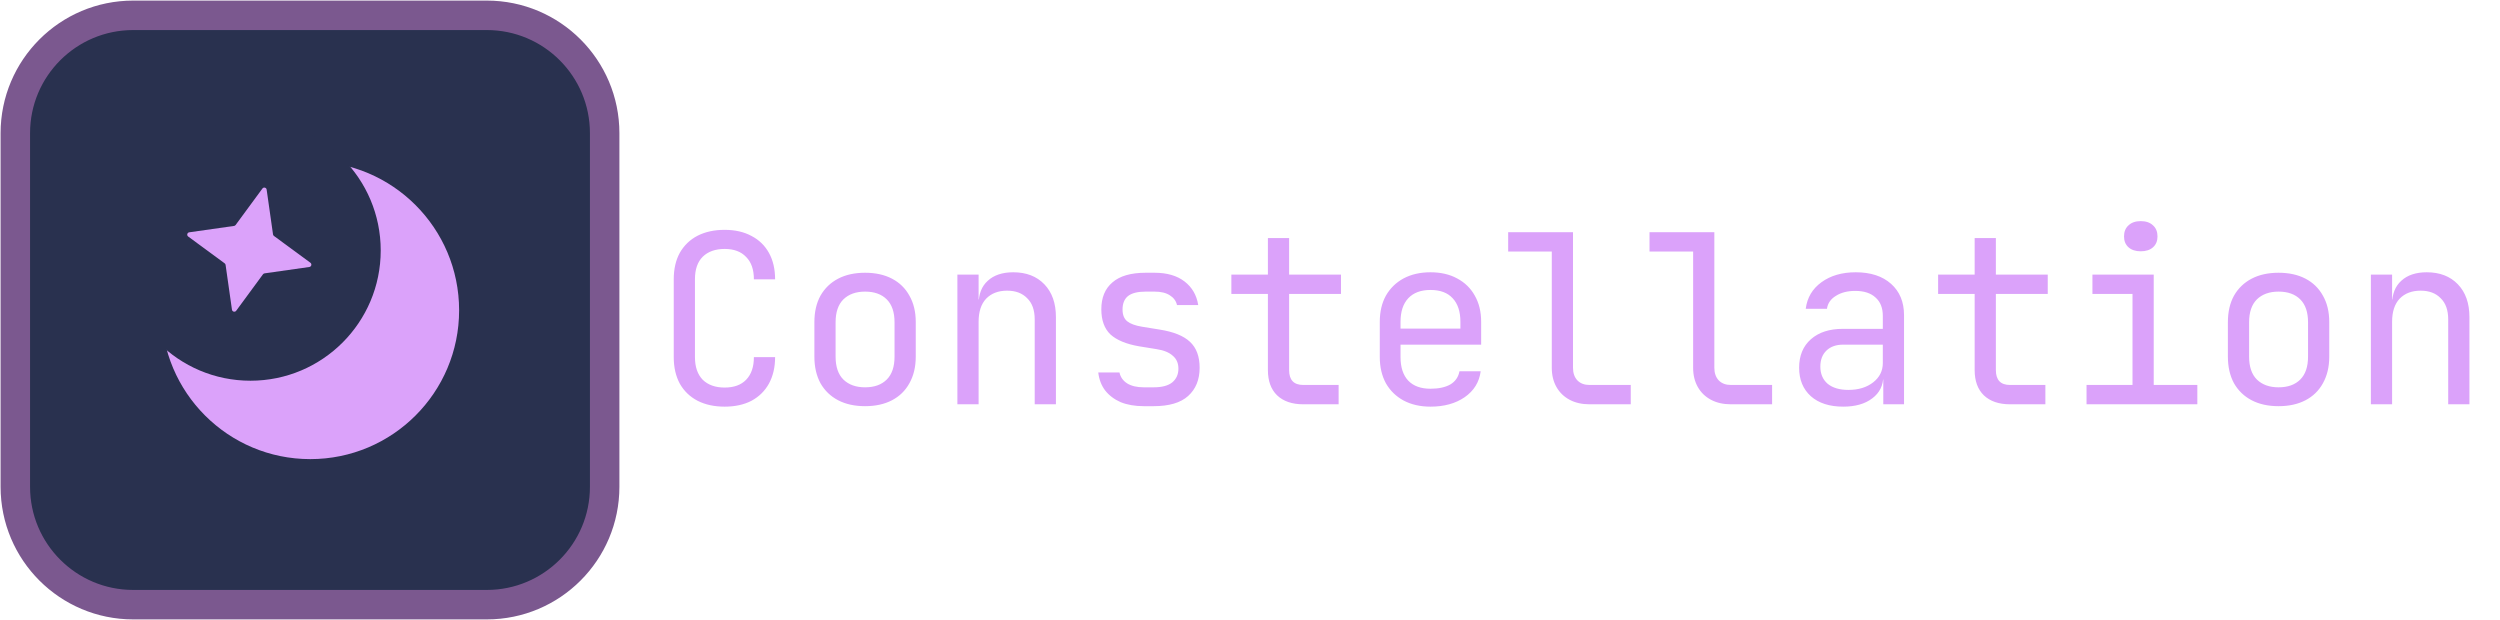
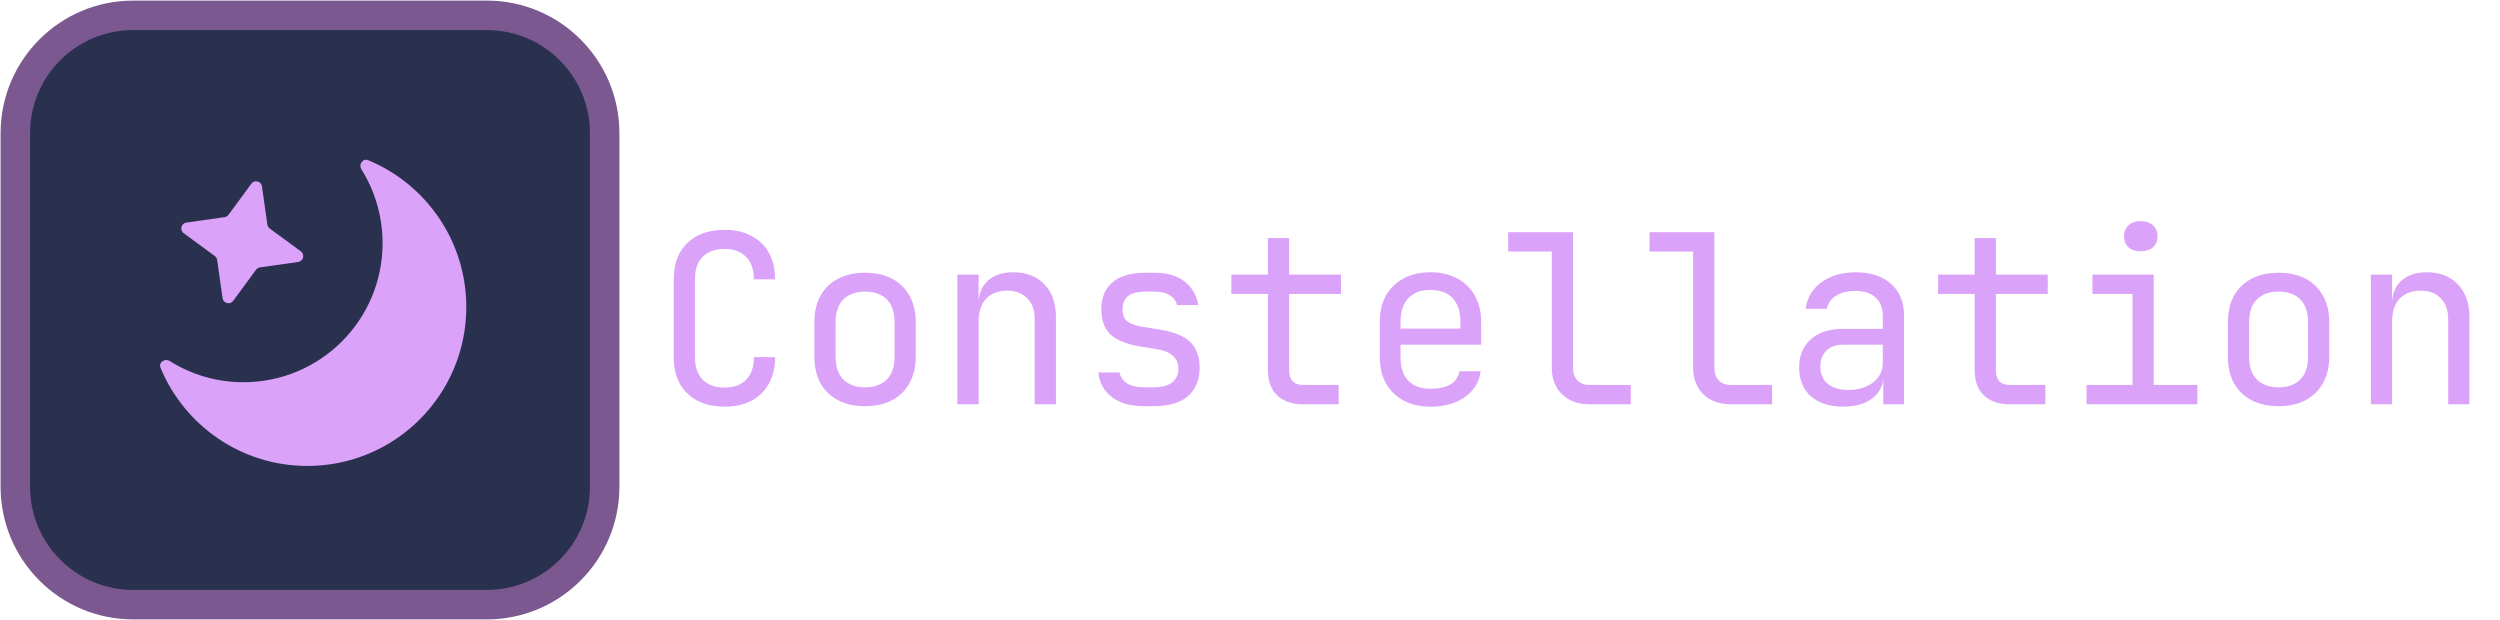
<svg xmlns="http://www.w3.org/2000/svg" width="2121" height="526" viewBox="0 0 2121 526" fill="none">
  <rect x="13" y="13" width="500" height="500" rx="100" fill="#29314F" stroke="#7B588F" stroke-width="25" />
-   <circle cx="263.258" cy="263.258" r="126.258" fill="#DBA2FA" />
-   <circle cx="212.5" cy="212.5" r="110.5" fill="#29314F" />
-   <path d="M222.63 159.955C223.691 158.511 225.969 159.084 226.221 160.857L231.629 198.855C231.705 199.387 231.992 199.866 232.425 200.185L263.35 222.916C264.793 223.978 264.221 226.256 262.447 226.508L224.449 231.916C223.917 231.992 223.438 232.278 223.12 232.711L200.388 263.636C199.327 265.08 197.049 264.507 196.796 262.734L191.388 224.736C191.313 224.204 191.026 223.724 190.593 223.406L159.668 200.674C158.225 199.613 158.797 197.335 160.571 197.083L198.569 191.675C199.101 191.599 199.58 191.313 199.898 190.879L222.63 159.955Z" fill="#DBA2FA" />
+   <path d="M306.604 143.656C303.992 139.497 307.82 134.012 312.358 135.892C361.23 156.138 395.609 204.298 395.609 260.491C395.609 334.946 335.251 395.304 260.796 395.304C204.603 395.304 156.443 360.923 136.197 312.051C134.318 307.513 139.802 303.685 143.961 306.297C162.113 317.691 183.586 324.281 206.599 324.281C271.761 324.281 324.587 271.456 324.587 206.293C324.587 183.281 317.997 161.808 306.604 143.656Z" fill="#DBA2FA" />
+   <path d="M213.26 155.84C215.913 152.231 221.608 153.663 222.239 158.097L226.855 190.532C227.044 191.862 227.761 193.06 228.844 193.856L255.241 213.26C258.85 215.913 257.419 221.608 252.985 222.239L220.55 226.855C219.219 227.044 218.021 227.761 217.225 228.844L197.821 255.241C195.169 258.85 189.474 257.419 188.843 252.985L184.226 220.55C184.037 219.219 183.32 218.021 182.238 217.225L155.84 197.821C152.231 195.169 153.663 189.474 158.097 188.843L190.532 184.226C191.862 184.037 193.06 183.32 193.856 182.238L213.26 155.84Z" fill="#DBA2FA" />
  <path d="M614.8 345C606 345 598.333 343.333 591.8 340C585.4 336.667 580.4 331.867 576.8 325.6C573.333 319.2 571.6 311.667 571.6 303V237C571.6 228.2 573.333 220.667 576.8 214.4C580.4 208.133 585.4 203.333 591.8 200C598.333 196.667 606 195 614.8 195C623.6 195 631.2 196.733 637.6 200.2C644 203.533 648.933 208.333 652.4 214.6C655.867 220.867 657.6 228.333 657.6 237H639.6C639.6 228.733 637.4 222.4 633 218C628.733 213.467 622.667 211.2 614.8 211.2C606.933 211.2 600.733 213.4 596.2 217.8C591.8 222.2 589.6 228.533 589.6 236.8V303C589.6 311.267 591.8 317.667 596.2 322.2C600.733 326.6 606.933 328.8 614.8 328.8C622.667 328.8 628.733 326.6 633 322.2C637.4 317.667 639.6 311.267 639.6 303H657.6C657.6 311.533 655.867 319 652.4 325.4C648.933 331.667 644 336.533 637.6 340C631.2 343.333 623.6 345 614.8 345ZM733.922 344.6C725.122 344.6 717.522 342.933 711.122 339.6C704.722 336.267 699.722 331.467 696.122 325.2C692.655 318.8 690.922 311.267 690.922 302.6V273.4C690.922 264.6 692.655 257.067 696.122 250.8C699.722 244.533 704.722 239.733 711.122 236.4C717.522 233.067 725.122 231.4 733.922 231.4C742.722 231.4 750.322 233.067 756.722 236.4C763.122 239.733 768.055 244.533 771.522 250.8C775.122 257.067 776.922 264.533 776.922 273.2V302.6C776.922 311.267 775.122 318.8 771.522 325.2C768.055 331.467 763.122 336.267 756.722 339.6C750.322 342.933 742.722 344.6 733.922 344.6ZM733.922 328.6C741.789 328.6 747.922 326.4 752.322 322C756.722 317.6 758.922 311.133 758.922 302.6V273.4C758.922 264.867 756.722 258.4 752.322 254C747.922 249.6 741.789 247.4 733.922 247.4C726.189 247.4 720.055 249.6 715.522 254C711.122 258.4 708.922 264.867 708.922 273.4V302.6C708.922 311.133 711.122 317.6 715.522 322C720.055 326.4 726.189 328.6 733.922 328.6ZM812.244 343V233H830.244V254H834.044L830.244 258.2C830.244 249.533 832.844 242.867 838.044 238.2C843.244 233.4 850.444 231 859.644 231C870.71 231 879.51 234.4 886.044 241.2C892.577 248 895.844 257.267 895.844 269V343H877.844V271C877.844 263.133 875.71 257.133 871.444 253C867.31 248.733 861.644 246.6 854.444 246.6C846.977 246.6 841.044 248.867 836.644 253.4C832.377 257.933 830.244 264.467 830.244 273V343H812.244ZM970.366 344.6C962.899 344.6 956.366 343.467 950.766 341.2C945.299 338.8 940.899 335.467 937.566 331.2C934.366 326.933 932.432 321.867 931.766 316H949.766C950.566 319.867 952.699 322.933 956.166 325.2C959.766 327.467 964.499 328.6 970.366 328.6H978.766C985.832 328.6 991.099 327.2 994.566 324.4C998.032 321.467 999.766 317.6 999.766 312.8C999.766 308.133 998.166 304.467 994.966 301.8C991.899 299 987.299 297.133 981.166 296.2L966.366 293.8C955.566 291.933 947.499 288.6 942.166 283.8C936.966 278.867 934.366 271.733 934.366 262.4C934.366 252.533 937.499 244.933 943.766 239.6C950.032 234.133 959.432 231.4 971.966 231.4H979.566C990.099 231.4 998.566 233.867 1004.97 238.8C1011.37 243.733 1015.23 250.4 1016.57 258.8H998.566C997.766 255.333 995.766 252.6 992.566 250.6C989.366 248.467 985.032 247.4 979.566 247.4H971.966C965.166 247.4 960.166 248.667 956.966 251.2C953.899 253.733 952.366 257.533 952.366 262.6C952.366 267.133 953.699 270.467 956.366 272.6C959.032 274.733 963.232 276.267 968.966 277.2L983.766 279.6C995.632 281.467 1004.23 284.933 1009.57 290C1015.03 295.067 1017.77 302.4 1017.77 312C1017.77 322.133 1014.5 330.133 1007.97 336C1001.57 341.733 991.832 344.6 978.766 344.6H970.366ZM1105.69 343C1096.22 343 1088.82 340.467 1083.49 335.4C1078.29 330.333 1075.69 323.2 1075.69 314V249.4H1044.69V233H1075.69V202H1093.69V233H1137.69V249.4H1093.69V314C1093.69 322.4 1097.69 326.6 1105.69 326.6H1135.69V343H1105.69ZM1213.61 345C1204.94 345 1197.34 343.267 1190.81 339.8C1184.41 336.333 1179.41 331.467 1175.81 325.2C1172.34 318.8 1170.61 311.4 1170.61 303V273C1170.61 264.467 1172.34 257.067 1175.81 250.8C1179.41 244.533 1184.41 239.667 1190.81 236.2C1197.34 232.733 1204.94 231 1213.61 231C1222.28 231 1229.81 232.733 1236.21 236.2C1242.74 239.667 1247.74 244.533 1251.21 250.8C1254.81 257.067 1256.61 264.467 1256.61 273V292.4H1188.21V303C1188.21 311.667 1190.41 318.333 1194.81 323C1199.21 327.533 1205.48 329.8 1213.61 329.8C1220.54 329.8 1226.14 328.6 1230.41 326.2C1234.68 323.667 1237.28 319.933 1238.21 315H1256.21C1255.01 324.2 1250.48 331.533 1242.61 337C1234.88 342.333 1225.21 345 1213.61 345ZM1239.01 280.4V273C1239.01 264.333 1236.81 257.667 1232.41 253C1228.14 248.333 1221.88 246 1213.61 246C1205.48 246 1199.21 248.333 1194.81 253C1190.41 257.667 1188.21 264.333 1188.21 273V278.8H1240.41L1239.01 280.4ZM1348.53 343C1342.13 343 1336.53 341.733 1331.73 339.2C1326.93 336.667 1323.2 333.067 1320.53 328.4C1317.86 323.733 1316.53 318.267 1316.53 312V213.4H1279.53V197H1334.53V312C1334.53 316.533 1335.8 320.133 1338.33 322.8C1340.86 325.333 1344.26 326.6 1348.53 326.6H1383.53V343H1348.53ZM1468.45 343C1462.05 343 1456.45 341.733 1451.65 339.2C1446.85 336.667 1443.12 333.067 1440.45 328.4C1437.79 323.733 1436.45 318.267 1436.45 312V213.4H1399.45V197H1454.45V312C1454.45 316.533 1455.72 320.133 1458.25 322.8C1460.79 325.333 1464.19 326.6 1468.45 326.6H1503.45V343H1468.45ZM1563.78 345C1552.18 345 1543.04 342.067 1536.38 336.2C1529.71 330.2 1526.38 322.133 1526.38 312C1526.38 301.733 1529.71 293.667 1536.38 287.8C1543.04 281.933 1552.04 279 1563.38 279H1597.38V268C1597.38 261.2 1595.31 256 1591.18 252.4C1587.18 248.667 1581.44 246.8 1573.98 246.8C1567.44 246.8 1561.98 248.2 1557.58 251C1553.18 253.667 1550.64 257.333 1549.98 262H1531.98C1533.18 252.533 1537.64 245 1545.38 239.4C1553.11 233.8 1562.78 231 1574.38 231C1587.04 231 1597.04 234.267 1604.38 240.8C1611.71 247.333 1615.38 256.2 1615.38 267.4V343H1597.78V322H1594.78L1597.78 319C1597.78 327 1594.64 333.333 1588.38 338C1582.24 342.667 1574.04 345 1563.78 345ZM1568.18 330.8C1576.71 330.8 1583.71 328.667 1589.18 324.4C1594.64 320.133 1597.38 314.667 1597.38 308V292.4H1563.78C1557.78 292.4 1553.04 294.067 1549.58 297.4C1546.11 300.733 1544.38 305.267 1544.38 311C1544.38 317.133 1546.44 322 1550.58 325.6C1554.84 329.067 1560.71 330.8 1568.18 330.8ZM1705.3 343C1695.83 343 1688.43 340.467 1683.1 335.4C1677.9 330.333 1675.3 323.2 1675.3 314V249.4H1644.3V233H1675.3V202H1693.3V233H1737.3V249.4H1693.3V314C1693.3 322.4 1697.3 326.6 1705.3 326.6H1735.3V343H1705.3ZM1770.22 343V326.6H1809.22V249.4H1775.22V233H1827.22V326.6H1864.22V343H1770.22ZM1816.22 213.2C1811.82 213.2 1808.35 212.067 1805.82 209.8C1803.29 207.533 1802.02 204.467 1802.02 200.6C1802.02 196.6 1803.29 193.467 1805.82 191.2C1808.35 188.8 1811.82 187.6 1816.22 187.6C1820.62 187.6 1824.09 188.8 1826.62 191.2C1829.15 193.467 1830.42 196.6 1830.42 200.6C1830.42 204.467 1829.15 207.533 1826.62 209.8C1824.09 212.067 1820.62 213.2 1816.22 213.2ZM1933.14 344.6C1924.34 344.6 1916.74 342.933 1910.34 339.6C1903.94 336.267 1898.94 331.467 1895.34 325.2C1891.87 318.8 1890.14 311.267 1890.14 302.6V273.4C1890.14 264.6 1891.87 257.067 1895.34 250.8C1898.94 244.533 1903.94 239.733 1910.34 236.4C1916.74 233.067 1924.34 231.4 1933.14 231.4C1941.94 231.4 1949.54 233.067 1955.94 236.4C1962.34 239.733 1967.27 244.533 1970.74 250.8C1974.34 257.067 1976.14 264.533 1976.14 273.2V302.6C1976.14 311.267 1974.34 318.8 1970.74 325.2C1967.27 331.467 1962.34 336.267 1955.94 339.6C1949.54 342.933 1941.94 344.6 1933.14 344.6ZM1933.14 328.6C1941.01 328.6 1947.14 326.4 1951.54 322C1955.94 317.6 1958.14 311.133 1958.14 302.6V273.4C1958.14 264.867 1955.94 258.4 1951.54 254C1947.14 249.6 1941.01 247.4 1933.14 247.4C1925.41 247.4 1919.27 249.6 1914.74 254C1910.34 258.4 1908.14 264.867 1908.14 273.4V302.6C1908.14 311.133 1910.34 317.6 1914.74 322C1919.27 326.4 1925.41 328.6 1933.14 328.6ZM2011.46 343V233H2029.46V254H2033.26L2029.46 258.2C2029.46 249.533 2032.06 242.867 2037.26 238.2C2042.46 233.4 2049.66 231 2058.86 231C2069.93 231 2078.73 234.4 2085.26 241.2C2091.8 248 2095.06 257.267 2095.06 269V343H2077.06V271C2077.06 263.133 2074.93 257.133 2070.66 253C2066.53 248.733 2060.86 246.6 2053.66 246.6C2046.2 246.6 2040.26 248.867 2035.86 253.4C2031.6 257.933 2029.46 264.467 2029.46 273V343H2011.46Z" fill="#DBA2FA" />
</svg>
